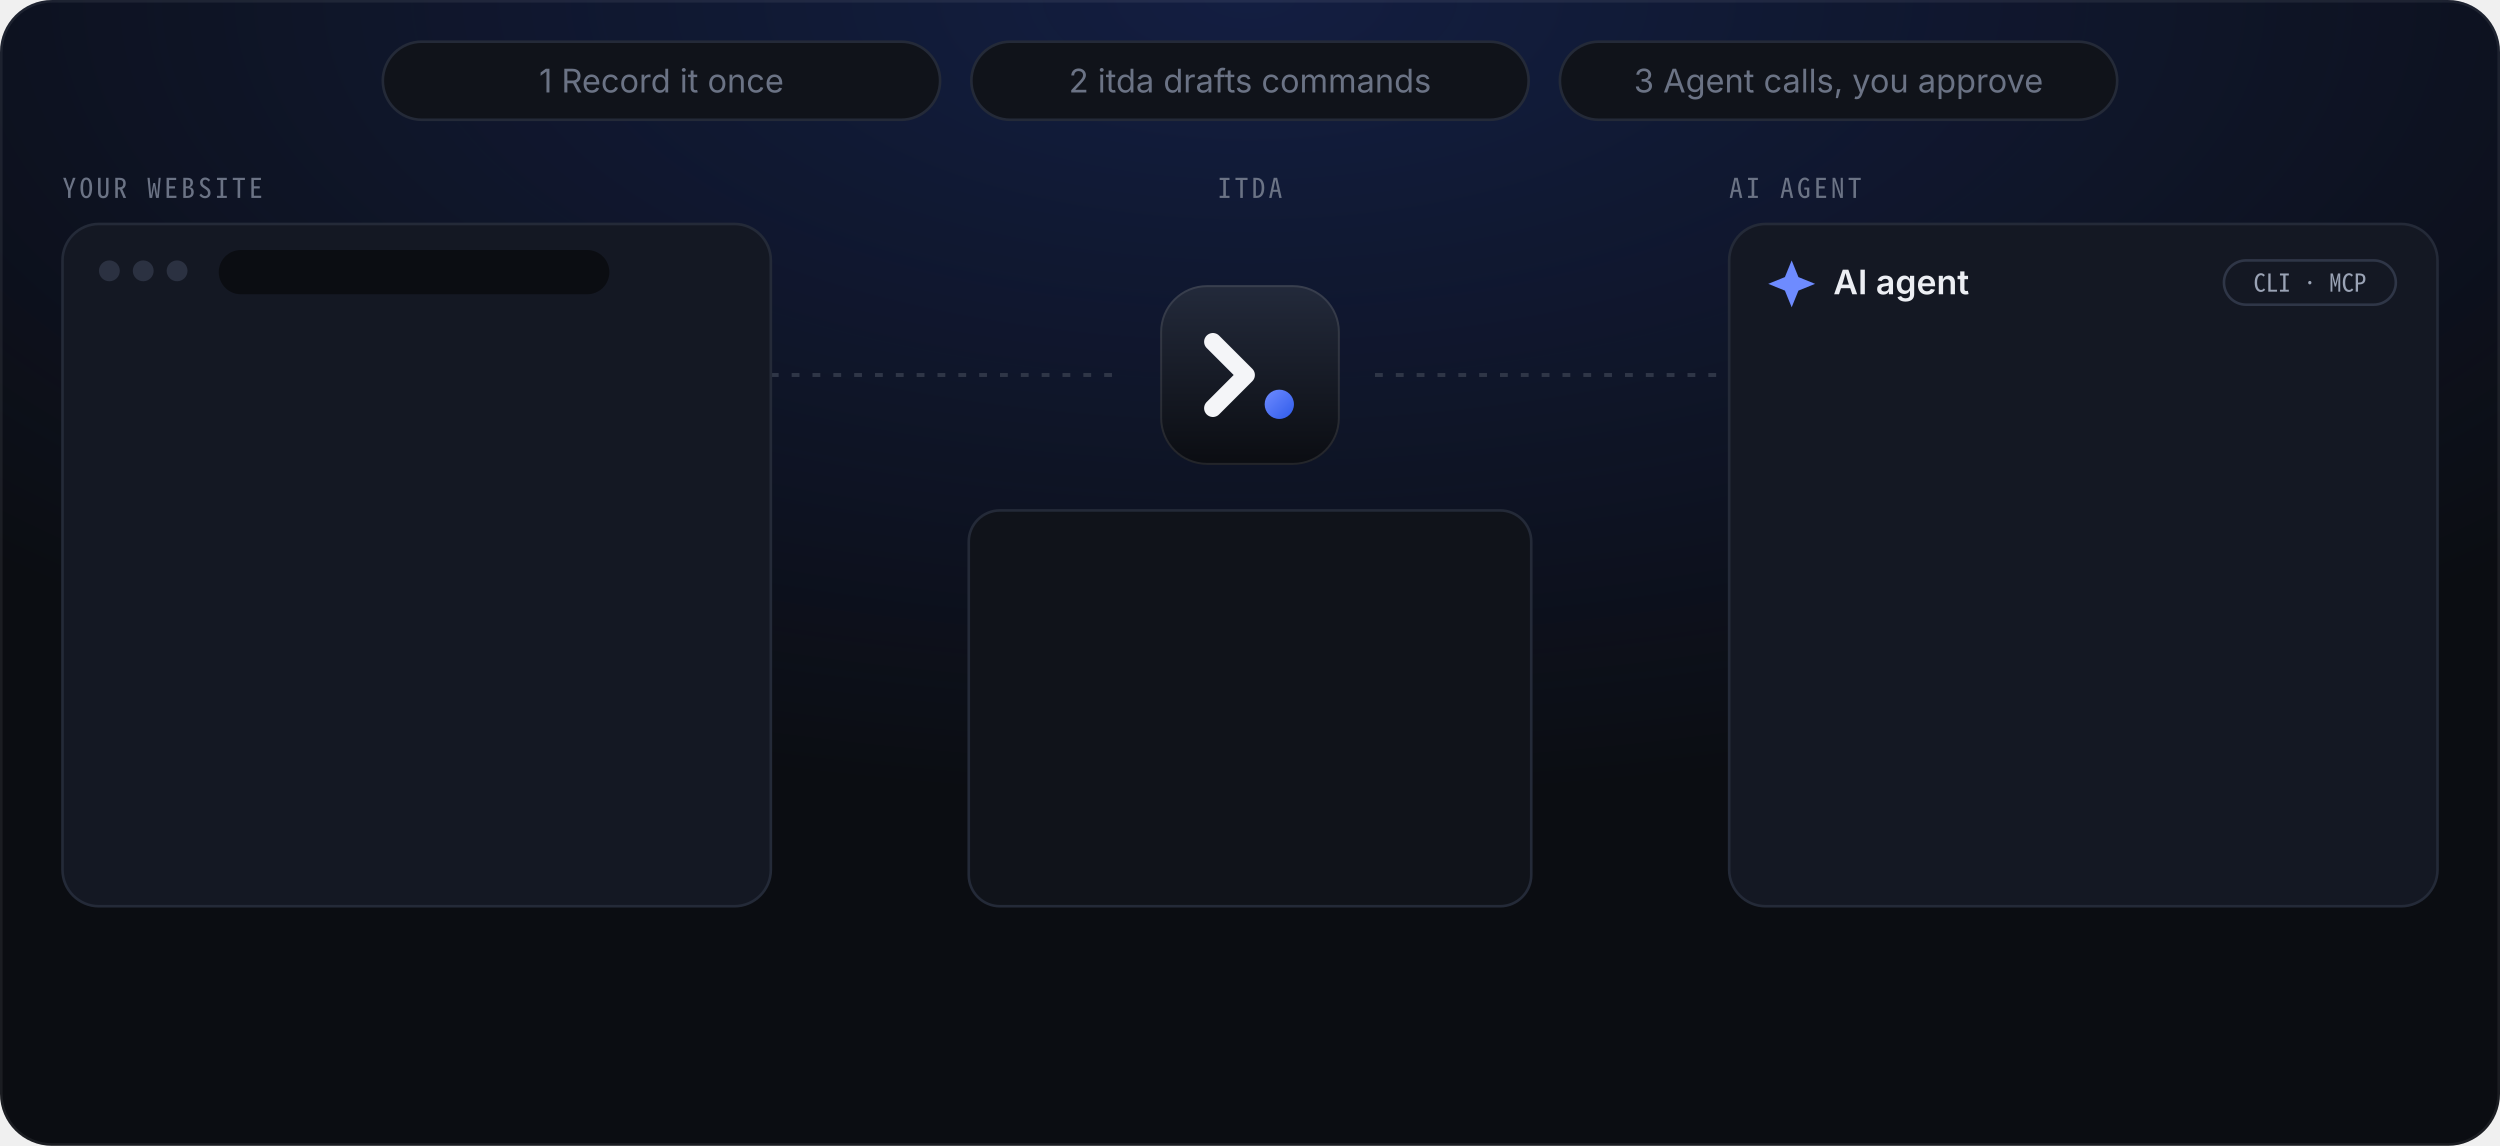
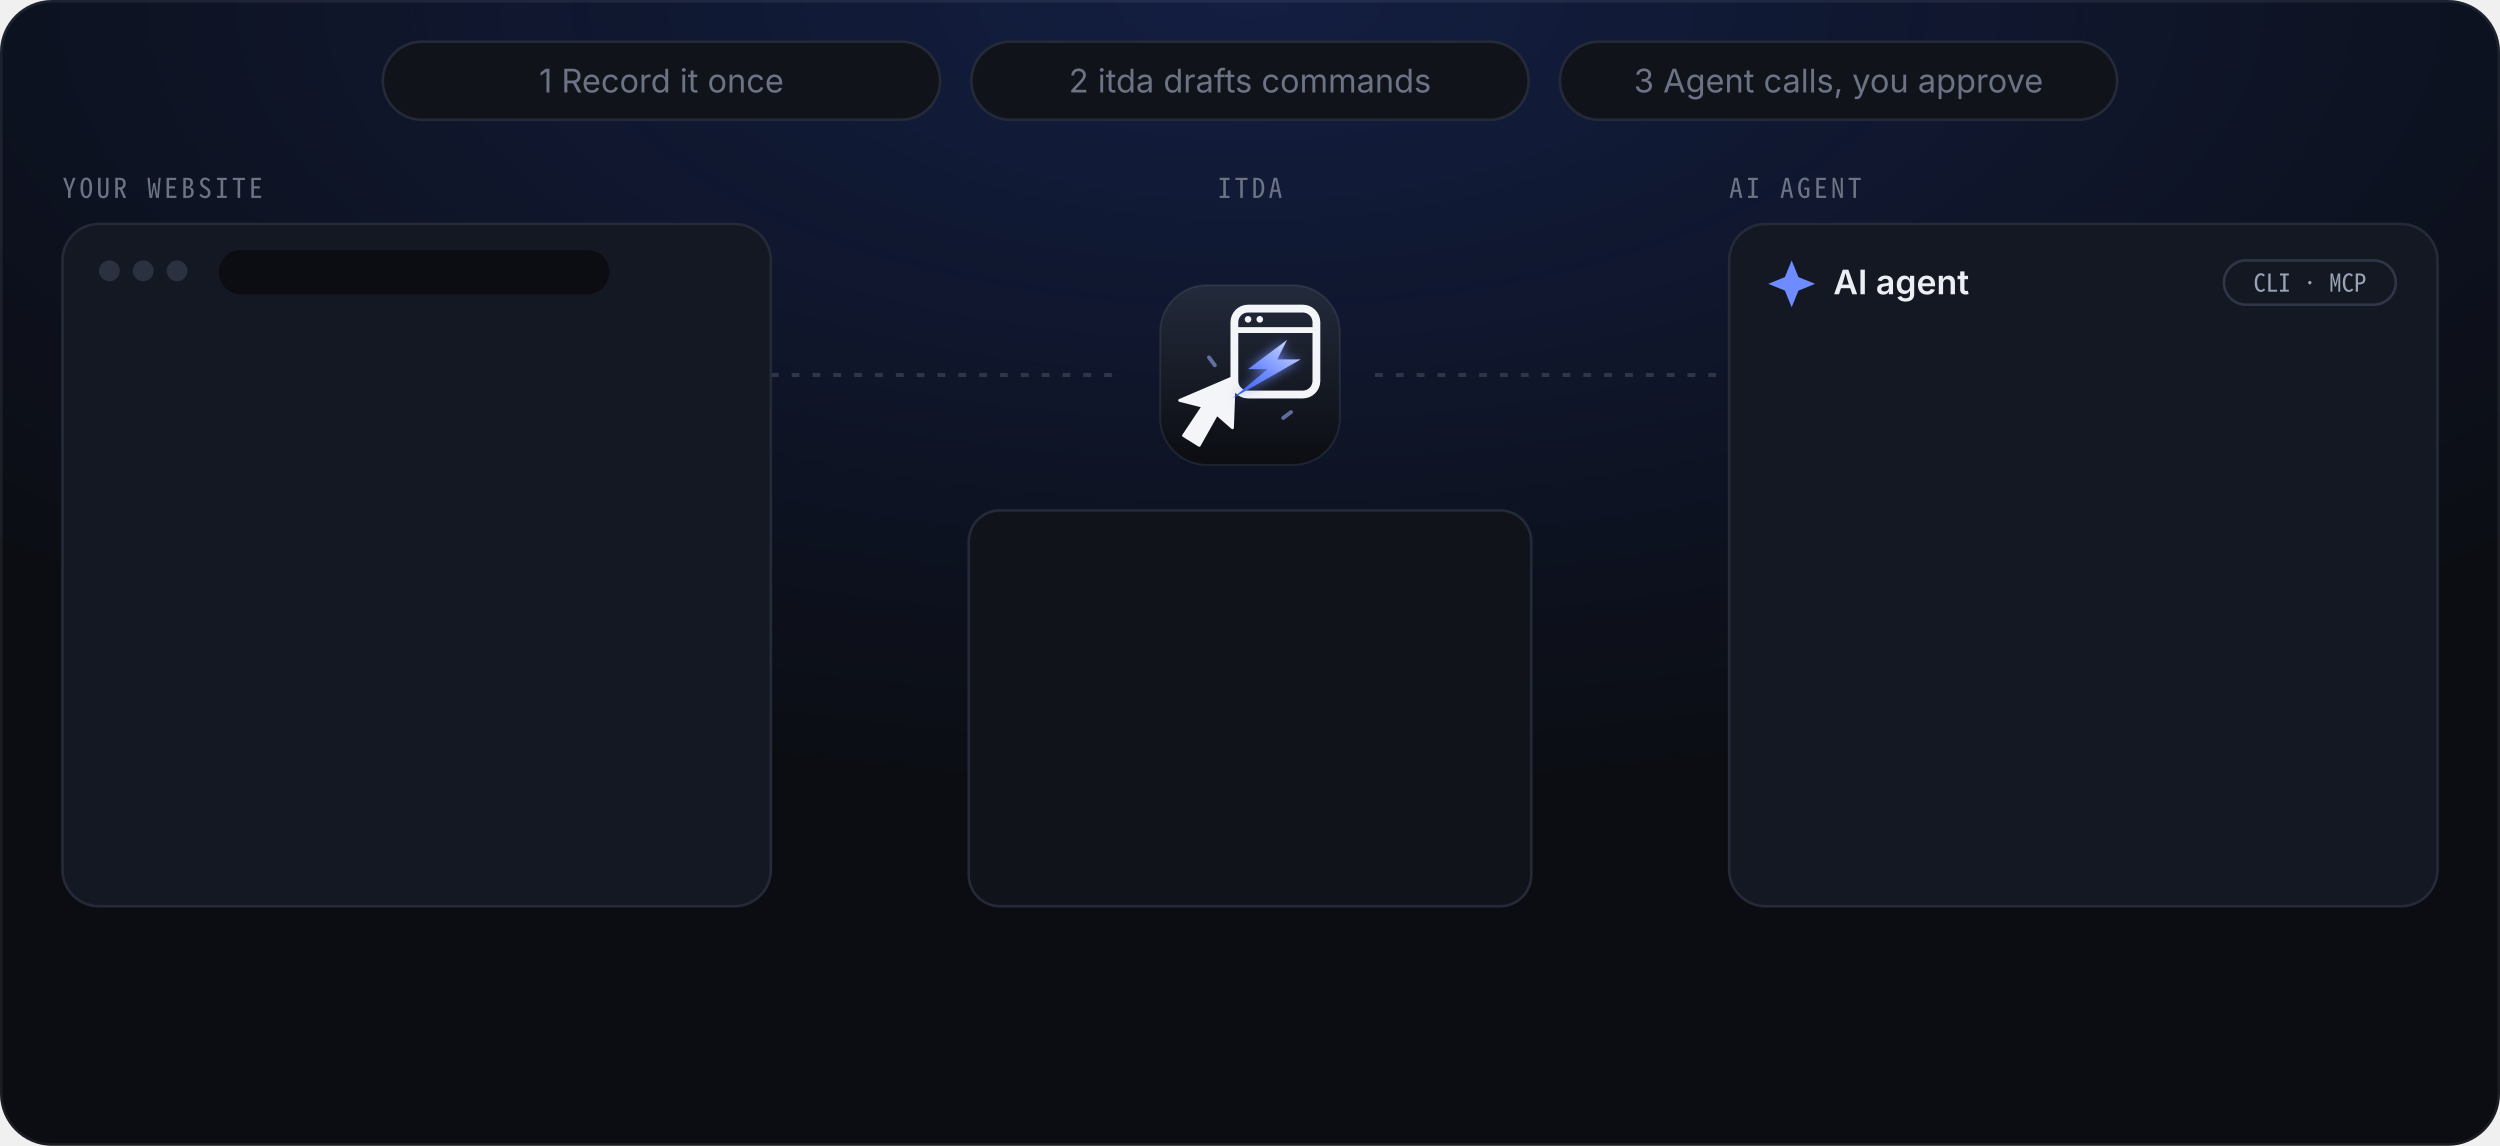
<svg xmlns="http://www.w3.org/2000/svg" width="960" height="440" viewBox="0 0 960 440" role="img" aria-label="How itda works: record a website once in your browser, itda drafts commands, the agent calls them and every change waits for your approval" lang="en">
  <defs>
    <linearGradient id="m-bg" x1="0" y1="0" x2="0" y2="1">
      <stop offset="0" stop-color="#232A3B" />
      <stop offset="1" stop-color="#0B0D12" />
    </linearGradient>
-     <linearGradient id="m-dot" x1="0" y1="0" x2="1" y2="1">
-       <stop offset="0" stop-color="#6E8BFF" />
-       <stop offset="1" stop-color="#2F5BEA" />
+     <linearGradient id="m-volt" x1="0" y1="1" x2=".8" y2="0">
+       <stop offset="0" stop-color="#2F5BEA" />
+       <stop offset=".5" stop-color="#6E8BFF" />
+       <stop offset="1" stop-color="#C9D6FF" />
    </linearGradient>
+     <filter id="m-glow" x="-50%" y="-40%" width="200%" height="180%">
+       <feGaussianBlur stdDeviation="2.8" />
+     </filter>
    <radialGradient id="bg-glow" cx=".5" cy="0" r=".7">
      <stop offset="0" stop-color="#2F5BEA" stop-opacity=".22" />
      <stop offset="1" stop-color="#2F5BEA" stop-opacity="0" />
    </radialGradient>
    <filter id="glow" x="-200%" y="-200%" width="500%" height="500%">
      <feGaussianBlur stdDeviation="2.5" result="b" />
      <feMerge>
        <feMergeNode in="b" />
        <feMergeNode in="SourceGraphic" />
      </feMerge>
    </filter>
    <filter id="shadow" x="-20%" y="-40%" width="140%" height="200%">
      <feDropShadow dx="0" dy="10" stdDeviation="12" flood-color="#000" flood-opacity=".6" />
    </filter>
  </defs>
  <style>
text{font-family:ui-monospace, SFMono-Regular, Menlo, Consolas, 'JetBrains Mono', 'D2Coding', 'Noto Sans Mono CJK KR', monospace}
.sans{font-family:-apple-system, BlinkMacSystemFont, 'Segoe UI', Inter, Helvetica, Arial, 'Apple SD Gothic Neo', 'Malgun Gothic', 'Noto Sans KR', sans-serif}
.cap{font-size:10.5px;letter-spacing:.12em;fill:#6B7385}
.origin{transform-box:fill-box;transform-origin:center}
[class^="k"]{opacity:0}
@keyframes k1{0.00%{opacity:1} 26.92%{opacity:1} 28.53%{opacity:0} 98.08%{opacity:0} 100.00%{opacity:1}}
.k1{animation:k1 15.6s cubic-bezier(.4,0,.2,1) infinite}
@keyframes k2{0.00%{opacity:0} 26.92%{opacity:0} 28.85%{opacity:1} 42.31%{opacity:1} 44.23%{opacity:0} 100.00%{opacity:0}}
.k2{animation:k2 15.6s cubic-bezier(.4,0,.2,1) infinite}
@keyframes k3{0.00%{opacity:0} 42.31%{opacity:0} 44.23%{opacity:1} 96.15%{opacity:1} 98.08%{opacity:0} 100.00%{opacity:0}}
.k3{animation:k3 15.6s cubic-bezier(.4,0,.2,1) infinite}
@keyframes k4{0.00%{opacity:1} 10.58%{opacity:1} 12.18%{opacity:0} 98.08%{opacity:0} 100.00%{opacity:1}}
.k4{animation:k4 15.6s cubic-bezier(.4,0,.2,1) infinite}
@keyframes k5{0.00%{opacity:0;transform:translateY(0px)} 11.22%{opacity:0;transform:translateY(0px)} 13.46%{opacity:1;transform:translateY(0)} 96.15%{opacity:1;transform:translateY(0)} 98.08%{opacity:0;transform:translateY(0)} 100.00%{opacity:0;transform:translateY(0)}}
.k5{animation:k5 15.6s cubic-bezier(.4,0,.2,1) infinite}
@keyframes k6{0.00%{opacity:0} 1.28%{opacity:0} 2.56%{opacity:1} 22.44%{opacity:1} 23.72%{opacity:0} 100.00%{opacity:0}}
.k6{animation:k6 15.6s cubic-bezier(.4,0,.2,1) infinite}
@keyframes k7{0.00%{opacity:1} 10.58%{opacity:1} 12.18%{opacity:0} 98.08%{opacity:0} 100.00%{opacity:1}}
.k7{animation:k7 15.6s cubic-bezier(.4,0,.2,1) infinite}
@keyframes k8{0.00%{opacity:0} 2.88%{opacity:0} 3.85%{opacity:1} 10.58%{opacity:1} 12.18%{opacity:0} 100.00%{opacity:0}}
.k8{animation:k8 15.6s cubic-bezier(.4,0,.2,1) infinite}
@keyframes k9{0.00%{opacity:0} 5.13%{opacity:0} 6.09%{opacity:1} 10.58%{opacity:1} 12.18%{opacity:0} 100.00%{opacity:0}}
.k9{animation:k9 15.6s cubic-bezier(.4,0,.2,1) infinite}
@keyframes k10{0.00%{opacity:0;transform:translate(230px,300px) scale(1)} 3.21%{opacity:0;transform:translate(230px,300px) scale(1)} 4.81%{opacity:1;transform:translate(210px,280px) scale(1)} 7.37%{opacity:1;transform:translate(168px,262px) scale(1)} 8.33%{opacity:1;transform:translate(168px,262px) scale(.82)} 8.97%{opacity:1;transform:translate(168px,262px) scale(1)} 9.62%{opacity:1;transform:translate(168px,262px) scale(1)} 11.22%{opacity:0;transform:translate(168px,262px) scale(1)} 100.00%{opacity:0;transform:translate(168px,262px) scale(1)}}
.k10{animation:k10 15.6s cubic-bezier(.4,0,.2,1) infinite}
@keyframes k11{0.00%{opacity:0;transform:translateY(0px)} 11.22%{opacity:0;transform:translateY(0px)} 13.46%{opacity:1;transform:translateY(0)} 96.15%{opacity:1;transform:translateY(0)} 98.08%{opacity:0;transform:translateY(0)} 100.00%{opacity:0;transform:translateY(0)}}
.k11{animation:k11 15.6s cubic-bezier(.4,0,.2,1) infinite}
@keyframes k12{0.00%{opacity:0;transform:translateY(0)} 12.82%{opacity:0;transform:translateY(0)} 13.78%{opacity:1;transform:translateY(0)} 16.03%{opacity:1;transform:translateY(34px)} 18.27%{opacity:1;transform:translateY(68px)} 19.55%{opacity:0;transform:translateY(68px)} 100.00%{opacity:0;transform:translateY(68px)}}
.k12{animation:k12 15.6s cubic-bezier(.4,0,.2,1) infinite}
@keyframes k13{0.00%{opacity:0;transform:translate(200px,200px) scale(1)} 18.59%{opacity:0;transform:translate(200px,200px) scale(1)} 19.55%{opacity:1;transform:translate(220px,170px) scale(1)} 20.83%{opacity:1;transform:translate(252px,140px) scale(1)} 21.47%{opacity:1;transform:translate(252px,140px) scale(.82)} 22.12%{opacity:1;transform:translate(252px,140px) scale(1)} 22.76%{opacity:1;transform:translate(252px,140px) scale(1)} 24.36%{opacity:0;transform:translate(252px,140px) scale(1)} 100.00%{opacity:0;transform:translate(252px,140px) scale(1)}}
.k13{animation:k13 15.6s cubic-bezier(.4,0,.2,1) infinite}
@keyframes k14{0.00%{opacity:0;transform:translateY(6px)} 84.94%{opacity:0;transform:translateY(6px)} 87.18%{opacity:1;transform:translateY(0)} 96.15%{opacity:1;transform:translateY(0)} 98.08%{opacity:0;transform:translateY(0)} 100.00%{opacity:0;transform:translateY(0)}}
.k14{animation:k14 15.6s cubic-bezier(.4,0,.2,1) infinite}
@keyframes k15{0.00%{opacity:0} 52.56%{opacity:0} 53.85%{opacity:1} 60.90%{opacity:1} 63.46%{opacity:0} 100.00%{opacity:0}}
.k15{animation:k15 15.6s cubic-bezier(.4,0,.2,1) infinite}
@keyframes k16{0.00%{opacity:0} 1.28%{opacity:0} 2.56%{opacity:1} 22.44%{opacity:1} 23.72%{opacity:0} 100.00%{opacity:0}}
.k16{animation:k16 15.6s cubic-bezier(.4,0,.2,1) infinite}
@keyframes k17{0.00%{opacity:0;transform:translateY(0px)} 24.04%{opacity:0;transform:translateY(0px)} 26.28%{opacity:1;transform:translateY(0)} 96.15%{opacity:1;transform:translateY(0)} 98.08%{opacity:0;transform:translateY(0)} 100.00%{opacity:0;transform:translateY(0)}}
.k17{animation:k17 15.6s cubic-bezier(.4,0,.2,1) infinite}
@keyframes k18{0.00%{opacity:0;transform:translateX(0)} 23.08%{opacity:0;transform:translateX(0)} 24.04%{opacity:1;transform:translateX(0)} 27.24%{opacity:1;transform:translateX(62px)} 28.21%{opacity:0;transform:translateX(62px)} 100.00%{opacity:0;transform:translateX(62px)}}
.k18{animation:k18 15.6s cubic-bezier(.4,0,.2,1) infinite}
@keyframes k19{0.00%{opacity:0;transform:scale(.85)} 27.56%{opacity:0;transform:scale(.85)} 28.53%{opacity:.7;transform:scale(.95)} 32.69%{opacity:0;transform:scale(1.25)} 100.00%{opacity:0;transform:scale(1.25)}}
.k19{animation:k19 15.6s cubic-bezier(.4,0,.2,1) infinite}
@keyframes k20{0.00%{opacity:0;transform:scale(.85)} 50.32%{opacity:0;transform:scale(.85)} 51.28%{opacity:.7;transform:scale(.95)} 55.45%{opacity:0;transform:scale(1.25)} 100.00%{opacity:0;transform:scale(1.25)}}
.k20{animation:k20 15.6s cubic-bezier(.4,0,.2,1) infinite}
@keyframes k21{0.00%{opacity:0;transform:scale(.85)} 81.73%{opacity:0;transform:scale(.85)} 82.69%{opacity:.7;transform:scale(.95)} 86.86%{opacity:0;transform:scale(1.25)} 100.00%{opacity:0;transform:scale(1.25)}}
.k21{animation:k21 15.6s cubic-bezier(.4,0,.2,1) infinite}
@keyframes k22{0.00%{opacity:0} 71.47%{opacity:0} 72.76%{opacity:1} 80.77%{opacity:1} 82.05%{opacity:0} 100.00%{opacity:0}}
.k22{animation:k22 15.6s cubic-bezier(.4,0,.2,1) infinite}
@keyframes k23{0.00%{opacity:0;transform:translateY(0px)} 27.88%{opacity:0;transform:translateY(0px)} 30.13%{opacity:1;transform:translateY(0)} 96.15%{opacity:1;transform:translateY(0)} 98.08%{opacity:0;transform:translateY(0)} 100.00%{opacity:0;transform:translateY(0)}}
.k23{animation:k23 15.6s cubic-bezier(.4,0,.2,1) infinite}
@keyframes k24{0.00%{opacity:0;transform:translateY(6px)} 31.41%{opacity:0;transform:translateY(6px)} 33.65%{opacity:1;transform:translateY(0)} 96.15%{opacity:1;transform:translateY(0)} 98.08%{opacity:0;transform:translateY(0)} 100.00%{opacity:0;transform:translateY(0)}}
.k24{animation:k24 15.6s cubic-bezier(.4,0,.2,1) infinite}
@keyframes k25{0.00%{opacity:0;transform:translateY(6px)} 33.97%{opacity:0;transform:translateY(6px)} 36.22%{opacity:1;transform:translateY(0)} 96.15%{opacity:1;transform:translateY(0)} 98.08%{opacity:0;transform:translateY(0)} 100.00%{opacity:0;transform:translateY(0)}}
.k25{animation:k25 15.6s cubic-bezier(.4,0,.2,1) infinite}
@keyframes k26{0.00%{opacity:0} 49.68%{opacity:0} 50.96%{opacity:1} 58.97%{opacity:1} 60.90%{opacity:0} 100.00%{opacity:0}}
.k26{animation:k26 15.6s cubic-bezier(.4,0,.2,1) infinite}
@keyframes k27{0.00%{opacity:0} 69.87%{opacity:0} 71.15%{opacity:1} 85.26%{opacity:1} 87.18%{opacity:0} 100.00%{opacity:0}}
.k27{animation:k27 15.6s cubic-bezier(.4,0,.2,1) infinite}
@keyframes k28{0.00%{opacity:0;transform:translateY(6px)} 36.54%{opacity:0;transform:translateY(6px)} 38.78%{opacity:1;transform:translateY(0)} 96.15%{opacity:1;transform:translateY(0)} 98.08%{opacity:0;transform:translateY(0)} 100.00%{opacity:0;transform:translateY(0)}}
.k28{animation:k28 15.6s cubic-bezier(.4,0,.2,1) infinite}
@keyframes k29{0.00%{opacity:0} 81.73%{opacity:0} 82.69%{opacity:1} 85.26%{opacity:1} 87.18%{opacity:0} 100.00%{opacity:0}}
.k29{animation:k29 15.6s cubic-bezier(.4,0,.2,1) infinite}
@keyframes k30{0.00%{opacity:0;transform:translateY(6px)} 38.46%{opacity:0;transform:translateY(6px)} 40.71%{opacity:1;transform:translateY(0)} 88.46%{opacity:1;transform:translateY(0)} 90.38%{opacity:0;transform:translateY(0)} 100.00%{opacity:0;transform:translateY(0)}}
.k30{animation:k30 15.6s cubic-bezier(.4,0,.2,1) infinite}
@keyframes k31{0.00%{opacity:0;transform:translateY(6px)} 89.74%{opacity:0;transform:translateY(6px)} 91.99%{opacity:1;transform:translateY(0)} 96.15%{opacity:1;transform:translateY(0)} 98.08%{opacity:0;transform:translateY(0)} 100.00%{opacity:0;transform:translateY(0)}}
.k31{animation:k31 15.6s cubic-bezier(.4,0,.2,1) infinite}
@keyframes k32{0.00%{opacity:0;transform:translateY(6px)} 43.59%{opacity:0;transform:translateY(6px)} 45.83%{opacity:1;transform:translateY(0)} 96.15%{opacity:1;transform:translateY(0)} 98.08%{opacity:0;transform:translateY(0)} 100.00%{opacity:0;transform:translateY(0)}}
.k32{animation:k32 15.6s cubic-bezier(.4,0,.2,1) infinite}
@keyframes k33{0.00%{opacity:0;transform:translateY(6px)} 46.47%{opacity:0;transform:translateY(6px)} 48.72%{opacity:1;transform:translateY(0)} 96.15%{opacity:1;transform:translateY(0)} 98.08%{opacity:0;transform:translateY(0)} 100.00%{opacity:0;transform:translateY(0)}}
.k33{animation:k33 15.6s cubic-bezier(.4,0,.2,1) infinite}
@keyframes k34{0.00%{opacity:0;transform:translateY(6px)} 60.90%{opacity:0;transform:translateY(6px)} 63.14%{opacity:1;transform:translateY(0)} 96.15%{opacity:1;transform:translateY(0)} 98.08%{opacity:0;transform:translateY(0)} 100.00%{opacity:0;transform:translateY(0)}}
.k34{animation:k34 15.6s cubic-bezier(.4,0,.2,1) infinite}
@keyframes k35{0.00%{opacity:0;transform:translateY(6px)} 65.38%{opacity:0;transform:translateY(6px)} 67.63%{opacity:1;transform:translateY(0)} 96.15%{opacity:1;transform:translateY(0)} 98.08%{opacity:0;transform:translateY(0)} 100.00%{opacity:0;transform:translateY(0)}}
.k35{animation:k35 15.6s cubic-bezier(.4,0,.2,1) infinite}
@keyframes k36{0.00%{opacity:0;transform:translateY(6px)} 67.95%{opacity:0;transform:translateY(6px)} 70.19%{opacity:1;transform:translateY(0)} 96.15%{opacity:1;transform:translateY(0)} 98.08%{opacity:0;transform:translateY(0)} 100.00%{opacity:0;transform:translateY(0)}}
.k36{animation:k36 15.6s cubic-bezier(.4,0,.2,1) infinite}
@keyframes k37{0.00%{opacity:0;transform:translateY(6px)} 72.44%{opacity:0;transform:translateY(6px)} 74.68%{opacity:1;transform:translateY(0)} 88.14%{opacity:1;transform:translateY(0)} 90.06%{opacity:0;transform:translateY(0)} 100.00%{opacity:0;transform:translateY(0)}}
.k37{animation:k37 15.6s cubic-bezier(.4,0,.2,1) infinite}
@keyframes k38{0.00%{opacity:0;transform:translateY(6px)} 89.74%{opacity:0;transform:translateY(6px)} 91.99%{opacity:1;transform:translateY(0)} 96.15%{opacity:1;transform:translateY(0)} 98.08%{opacity:0;transform:translateY(0)} 100.00%{opacity:0;transform:translateY(0)}}
.k38{animation:k38 15.6s cubic-bezier(.4,0,.2,1) infinite}
@keyframes k39{0.00%{opacity:0;transform:translateX(0)} 47.05%{opacity:0;transform:translateX(0)} 47.12%{opacity:1;transform:translateX(0)} 50.00%{opacity:1;transform:translateX(-136px)} 50.77%{opacity:0;transform:translateX(-136px)} 100.00%{opacity:0;transform:translateX(-136px)}}
.k39{animation:k39 15.6s cubic-bezier(.4,0,.2,1) infinite}
@keyframes k40{0.00%{opacity:0;transform:translateX(0)} 50.26%{opacity:0;transform:translateX(0)} 50.32%{opacity:1;transform:translateX(0)} 52.88%{opacity:1;transform:translateX(-136px)} 53.65%{opacity:0;transform:translateX(-136px)} 100.00%{opacity:0;transform:translateX(-136px)}}
.k40{animation:k40 15.6s cubic-bezier(.4,0,.2,1) infinite}
@keyframes k41{0.00%{opacity:0;transform:translateX(0)} 55.06%{opacity:0;transform:translateX(0)} 55.13%{opacity:1;transform:translateX(0)} 57.69%{opacity:1;transform:translateX(136px)} 58.46%{opacity:0;transform:translateX(136px)} 100.00%{opacity:0;transform:translateX(136px)}}
.k41{animation:k41 15.6s cubic-bezier(.4,0,.2,1) infinite}
@keyframes k42{0.00%{opacity:0;transform:translateX(0)} 57.95%{opacity:0;transform:translateX(0)} 58.01%{opacity:1;transform:translateX(0)} 60.58%{opacity:1;transform:translateX(136px)} 61.35%{opacity:0;transform:translateX(136px)} 100.00%{opacity:0;transform:translateX(136px)}}
.k42{animation:k42 15.6s cubic-bezier(.4,0,.2,1) infinite}
@keyframes k43{0.00%{opacity:0;transform:translateX(0)} 68.53%{opacity:0;transform:translateX(0)} 68.59%{opacity:1;transform:translateX(0)} 71.47%{opacity:1;transform:translateX(-136px)} 72.24%{opacity:0;transform:translateX(-136px)} 100.00%{opacity:0;transform:translateX(-136px)}}
.k43{animation:k43 15.6s cubic-bezier(.4,0,.2,1) infinite}
@keyframes k44{0.00%{opacity:0;transform:translateX(0)} 81.99%{opacity:0;transform:translateX(0)} 82.05%{opacity:1;transform:translateX(0)} 84.62%{opacity:1;transform:translateX(-136px)} 85.38%{opacity:0;transform:translateX(-136px)} 100.00%{opacity:0;transform:translateX(-136px)}}
.k44{animation:k44 15.6s cubic-bezier(.4,0,.2,1) infinite}
@keyframes k45{0.00%{opacity:0;transform:translateX(0)} 85.19%{opacity:0;transform:translateX(0)} 85.26%{opacity:1;transform:translateX(0)} 87.18%{opacity:1;transform:translateX(136px)} 87.95%{opacity:0;transform:translateX(136px)} 100.00%{opacity:0;transform:translateX(136px)}}
.k45{animation:k45 15.6s cubic-bezier(.4,0,.2,1) infinite}
@keyframes k46{0.00%{opacity:0;transform:translateX(0)} 87.12%{opacity:0;transform:translateX(0)} 87.18%{opacity:1;transform:translateX(0)} 89.10%{opacity:1;transform:translateX(136px)} 89.87%{opacity:0;transform:translateX(136px)} 100.00%{opacity:0;transform:translateX(136px)}}
.k46{animation:k46 15.6s cubic-bezier(.4,0,.2,1) infinite}
@keyframes k47{0.00%{opacity:0;transform:translateY(16px)} 74.04%{opacity:0;transform:translateY(16px)} 76.60%{opacity:1;transform:translateY(0)} 83.01%{opacity:1;transform:translateY(0)} 84.94%{opacity:0;transform:translateY(8px)} 100.00%{opacity:0;transform:translateY(8px)}}
.k47{animation:k47 15.6s cubic-bezier(.4,0,.2,1) infinite}
@keyframes k48{0.00%{opacity:0} 80.13%{opacity:0} 80.77%{opacity:1} 100.00%{opacity:1}}
.k48{animation:k48 15.6s cubic-bezier(.4,0,.2,1) infinite}
@keyframes k49{0.00%{opacity:0;transform:translate(693.14px,450px) scale(1)} 76.28%{opacity:0;transform:translate(693.14px,450px) scale(1)} 77.24%{opacity:1;transform:translate(673.14px,440px) scale(1)} 79.49%{opacity:1;transform:translate(603.14px,410px) scale(1)} 80.00%{opacity:1;transform:translate(603.14px,410px) scale(.82)} 80.64%{opacity:1;transform:translate(603.14px,410px) scale(1)} 83.01%{opacity:1;transform:translate(603.14px,410px) scale(1)} 84.62%{opacity:0;transform:translate(603.14px,410px) scale(1)} 100.00%{opacity:0;transform:translate(603.14px,410px) scale(1)}}
.k49{animation:k49 15.6s cubic-bezier(.4,0,.2,1) infinite}
@media (prefers-reduced-motion: reduce){[class^="k"]{animation:none!important;transform:none!important}.still{opacity:1}}
</style>
  <rect width="960" height="440" rx="20" fill="#0B0D12" />
  <rect width="960" height="440" rx="20" fill="url(#bg-glow)" />
  <rect x=".5" y=".5" width="959" height="439" rx="19.5" fill="none" stroke="#fff" stroke-opacity=".07" />
  <rect x="147.0" y="16" width="214" height="30" rx="15" fill="#10131A" stroke="#242A38" />
  <text x="254.0" y="35.5" text-anchor="middle" class="sans" font-size="12.5" fill="#6B7385">1  Record it once</text>
  <g class="k1">
    <rect x="147.0" y="16" width="214" height="30" rx="15" fill="#2F5BEA" fill-opacity=".18" stroke="#6E8BFF" stroke-opacity=".7" />
    <text x="254.0" y="35.5" text-anchor="middle" class="sans" font-size="12.5" font-weight="600" fill="#ECEEF3">1  Record it once</text>
  </g>
  <rect x="373.0" y="16" width="214" height="30" rx="15" fill="#10131A" stroke="#242A38" />
  <text x="480.0" y="35.5" text-anchor="middle" class="sans" font-size="12.5" fill="#6B7385">2  itda drafts commands</text>
  <g class="k2">
    <rect x="373.0" y="16" width="214" height="30" rx="15" fill="#2F5BEA" fill-opacity=".18" stroke="#6E8BFF" stroke-opacity=".7" />
    <text x="480.0" y="35.5" text-anchor="middle" class="sans" font-size="12.5" font-weight="600" fill="#ECEEF3">2  itda drafts commands</text>
  </g>
  <rect x="599.0" y="16" width="214" height="30" rx="15" fill="#10131A" stroke="#242A38" />
  <text x="706.0" y="35.5" text-anchor="middle" class="sans" font-size="12.5" fill="#6B7385">3  Agent calls, you approve</text>
  <g class="k3 still">
    <rect x="599.0" y="16" width="214" height="30" rx="15" fill="#2F5BEA" fill-opacity=".18" stroke="#6E8BFF" stroke-opacity=".7" />
    <text x="706.0" y="35.5" text-anchor="middle" class="sans" font-size="12.5" font-weight="600" fill="#ECEEF3">3  Agent calls, you approve</text>
  </g>
  <text x="24" y="76" class="mono cap">YOUR WEBSITE</text>
  <text x="480" y="76" text-anchor="middle" class="mono cap">ITDA</text>
  <text x="664" y="76" class="mono cap">AI AGENT</text>
  <line x1="296" y1="144" x2="432" y2="144" stroke="#2F3647" stroke-width="1.5" stroke-dasharray="3 5" />
  <line x1="528" y1="144" x2="664" y2="144" stroke="#2F3647" stroke-width="1.5" stroke-dasharray="3 5" />
  <rect x="24" y="86" width="272" height="262" rx="14" fill="#141823" stroke="#242A38" />
  <circle cx="42" cy="104" r="4" fill="#2B3141" />
  <circle cx="55" cy="104" r="4" fill="#2B3141" />
  <circle cx="68" cy="104" r="4" fill="#2B3141" />
  <rect x="84" y="96" width="150" height="17" rx="8.5" fill="#0B0D12" />
  <text class="k4" x="96" y="108.5" font-size="10" fill="#6B7385">intranet.example/login</text>
  <text class="k5 still" x="96" y="108.5" font-size="10" fill="#6B7385">intranet.example/board</text>
  <g class="k6">
    <rect x="242" y="96" width="40" height="17" rx="8.5" fill="#FF5C5C" fill-opacity=".14" />
    <circle cx="253" cy="104.5" r="3.5" fill="#FF5C5C" />
    <text x="260" y="108.5" font-size="9.5" font-weight="600" fill="#FF7A7A">REC</text>
  </g>
  <g class="k7">
    <text x="40" y="146" class="sans" font-size="15" font-weight="600" fill="#ECEEF3">Sign in</text>
    <rect x="40" y="162" width="240" height="28" rx="7" fill="#0B0D12" stroke="#2F3647" />
    <rect x="40" y="200" width="240" height="28" rx="7" fill="#0B0D12" stroke="#2F3647" />
    <rect x="40" y="244" width="240" height="30" rx="8" fill="#2F5BEA" />
    <text x="160" y="263.5" text-anchor="middle" class="sans" font-size="12" font-weight="600" fill="#fff">Sign in</text>
  </g>
  <text class="k8" x="52" y="180" font-size="11.5" fill="#ECEEF3">kim</text>
  <text class="k9" x="52" y="219" font-size="11.5" letter-spacing="2" fill="#ECEEF3">••••••••</text>
  <g class="k10">
    <path d="M0 0v15l4-3.6 2.6 6 2.6-1.1-2.6-5.9h5.4z" fill="#fff" stroke="#0B0D12" stroke-width="1.2" stroke-linejoin="round" />
  </g>
  <g class="k11 still">
    <text x="40" y="143" class="sans" font-size="14" font-weight="600" fill="#ECEEF3">Notices</text>
    <rect x="229.2" y="128" width="50.8" height="21" rx="6" fill="#2F5BEA" fill-opacity=".85" />
    <text x="254.6" y="142.5" text-anchor="middle" class="sans" font-size="11" font-weight="600" fill="#fff">Write</text>
    <rect x="40" y="160" width="240" height="26" rx="6" fill="#10131A" stroke="#242A38" />
    <text x="52" y="177" font-size="10" fill="#6B7385">12</text>
    <text x="76" y="177" class="sans" font-size="11.5" fill="#9AA3B5">Maintenance: mail server</text>
    <rect x="40" y="194" width="240" height="26" rx="6" fill="#10131A" stroke="#242A38" />
    <text x="52" y="211" font-size="10" fill="#6B7385">13</text>
    <text x="76" y="211" class="sans" font-size="11.5" fill="#9AA3B5">Holiday schedule</text>
    <rect x="40" y="228" width="240" height="26" rx="6" fill="#10131A" stroke="#242A38" />
    <text x="52" y="245" font-size="10" fill="#6B7385">14</text>
    <text x="76" y="245" class="sans" font-size="11.5" fill="#9AA3B5">Maintenance: VPN</text>
  </g>
  <rect class="k12" x="40" y="160" width="240" height="26" rx="6" fill="#2F5BEA" fill-opacity=".16" stroke="#6E8BFF" stroke-opacity=".8" />
  <g class="k13">
    <path d="M0 0v15l4-3.6 2.6 6 2.6-1.1-2.6-5.9h5.4z" fill="#fff" stroke="#0B0D12" stroke-width="1.2" stroke-linejoin="round" />
  </g>
  <g class="k14 still">
    <rect x="40" y="262" width="240" height="26" rx="6" fill="#3DD68C" fill-opacity=".1" stroke="#3DD68C" stroke-opacity=".55" />
    <text x="52" y="279" font-size="10" fill="#3DD68C">15</text>
    <text x="76" y="279" class="sans" font-size="11.5" fill="#ECEEF3">Server maintenance</text>
  </g>
  <g class="k15" fill="none" stroke="#3DD68C" stroke-opacity=".8">
    <rect x="40" y="160" width="240" height="26" rx="6" />
    <rect x="40" y="228" width="240" height="26" rx="6" />
  </g>
  <text class="k16" x="40" y="334" font-size="10" fill="#FF7A7A">⏺ recording board.har</text>
  <text class="k17 still" x="40" y="334" font-size="10" fill="#6B7385">board.har saved · values dropped</text>
  <g class="k18">
    <rect x="304" y="134" width="68" height="20" rx="6" fill="#141823" stroke="#6E8BFF" stroke-opacity=".8" />
    <text x="338" y="148" text-anchor="middle" font-size="10" fill="#B4C3FF">board.har</text>
  </g>
  <circle class="k19 origin" cx="480" cy="144" r="44" fill="none" stroke="#6E8BFF" stroke-width="2" />
  <circle class="k20 origin" cx="480" cy="144" r="44" fill="none" stroke="#3DD68C" stroke-width="2" />
  <circle class="k21 origin" cx="480" cy="144" r="44" fill="none" stroke="#3DD68C" stroke-width="2" />
  <g transform="translate(444 108) scale(.75)">
-     <rect x="2" y="2" width="92" height="92" rx="24" fill="url(#m-bg)" />
-     <rect x="2.5" y="2.5" width="91" height="91" rx="23.5" fill="none" stroke="#fff" stroke-opacity=".1" />
-     <path d="M29 31 L46 48 L29 65" fill="none" stroke="#F4F5F8" stroke-width="9" stroke-linecap="round" stroke-linejoin="round" />
-     <circle cx="63" cy="63" r="7.5" fill="url(#m-dot)" />
+     <rect class="tile" x="2" y="2" width="92" height="92" rx="24" fill="url(#m-bg)" stroke="#fff" stroke-width="1" stroke-opacity=".08" />
+     <g class="window" fill="none" stroke="#F4F5F8">
+       <rect x="40" y="14" width="42" height="44" rx="7" stroke-width="4" />
+       <path d="M41 25H81" stroke-width="3" />
+     </g>
+     <circle cx="47" cy="19.5" r="1.7" fill="#F4F5F8" />
+     <circle cx="53" cy="19.5" r="1.7" fill="#F4F5F8" />
+     <path class="cursor" d="M40 49L39 75L31 68L22 84L14 79L24 64L12 61Z" fill="#F4F5F8" stroke="#F4F5F8" stroke-width="1.5" stroke-linejoin="round" />
+     <path class="bolt-glow" d="M67 30L47 45H57L39 60L74 40H62Z" fill="#6E8BFF" opacity=".85" filter="url(#m-glow)" />
+     <path class="bolt" d="M67 30L47 45H57L39 60L74 40H62Z" fill="url(#m-volt)" />
+     <path class="arcs" d="M27 39L30 43M65 70L69 67" fill="none" stroke="#9DB4FF" stroke-width="2" stroke-linecap="round" opacity=".55" />
  </g>
  <g class="k22">
    <circle cx="480" cy="144" r="44" fill="#F5B041" fill-opacity=".08" stroke="#F5B041" stroke-width="2" stroke-dasharray="5 5" />
    <rect x="502" y="160" width="22" height="22" rx="7" fill="#F5B041" />
    <path d="M508.5 170v-2.5a4.5 4.5 0 0 1 9 0v2.5" fill="none" stroke="#0B0D12" stroke-width="1.8" />
    <rect x="507" y="170" width="12" height="8" rx="2" fill="#0B0D12" />
  </g>
  <rect x="372" y="196" width="216" height="152" rx="12" fill="#10131A" stroke="#242A38" />
  <text class="k23 still" x="386" y="218" font-size="10.5" fill="#9AA3B5">
    <tspan fill="#6E8BFF">$</tspan> itda draft har board.har</text>
  <g class="k24 still">
    <rect x="384" y="232" width="192" height="26" rx="7" fill="#141823" stroke="#2F3647" />
    <text x="396" y="249" font-size="11.5" fill="#ECEEF3">list-notices</text>
    <rect x="528.4" y="237" width="39.6" height="16" rx="8" fill="#3DD68C" fill-opacity=".14" />
    <text x="548.2" y="248.5" text-anchor="middle" font-size="9.5" font-weight="600" fill="#3DD68C">READ</text>
  </g>
  <g class="k25 still">
    <rect x="384" y="266" width="192" height="26" rx="7" fill="#141823" stroke="#2F3647" />
    <text x="396" y="283" font-size="11.5" fill="#ECEEF3">create-notice</text>
    <rect x="515.6" y="271" width="52.4" height="16" rx="8" fill="#F5B041" fill-opacity=".14" />
    <text x="541.8" y="282.5" text-anchor="middle" font-size="9.5" font-weight="600" fill="#F5B041">CHANGE</text>
  </g>
  <rect class="k26" x="384" y="232" width="192" height="26" rx="7" fill="none" stroke="#3DD68C" stroke-width="1.5" />
  <rect class="k27" x="384" y="266" width="192" height="26" rx="7" fill="none" stroke="#F5B041" stroke-width="1.5" />
  <text class="k28 still" x="396" y="308" font-size="10" fill="#6B7385">↳ fresh CSRF token per post</text>
  <text class="k29" x="396" y="308" font-size="10" fill="#3DD68C">↳ fresh CSRF token per post</text>
  <text class="k30" x="386" y="332" font-size="10.5" fill="#3DD68C">✓ 2 commands drafted</text>
  <text class="k31 still" x="386" y="332" font-size="10.5" fill="#6E8BFF">✓ audit log chain verified</text>
  <rect x="664" y="86" width="272" height="262" rx="14" fill="#141823" stroke="#242A38" />
  <path d="M688 100l2.6 6.4 6.4 2.6-6.4 2.6-2.6 6.4-2.6-6.4-6.4-2.6 6.4-2.6z" fill="#6E8BFF" />
  <text x="704" y="113" class="sans" font-size="13" font-weight="600" fill="#ECEEF3">AI agent</text>
  <rect x="854" y="100" width="66" height="17" rx="8.5" fill="none" stroke="#2F3647" />
  <text x="887" y="112" text-anchor="middle" font-size="9.5" fill="#9AA3B5">CLI · MCP</text>
  <g class="k32 still">
    <rect x="741.44" y="128" width="178.56" height="26" rx="10" fill="#2F5BEA" />
    <text x="908" y="145" text-anchor="end" class="sans" font-size="11.5" fill="#fff">Any maintenance notices?</text>
  </g>
  <text class="k33 still" x="680" y="176" font-size="11" fill="#6E8BFF">→ board.list-notices</text>
  <g class="k34 still">
    <rect x="680" y="186" width="174.68" height="26" rx="8" fill="#3DD68C" fill-opacity=".1" stroke="#3DD68C" stroke-opacity=".45" />
    <text x="691" y="203" font-size="11" fill="#3DD68C">✓ 2 found · read ran now</text>
  </g>
  <g class="k35 still">
    <rect x="767.2" y="224" width="152.8" height="26" rx="10" fill="#2F5BEA" />
    <text x="908" y="241" text-anchor="end" class="sans" font-size="11.5" fill="#fff">Post a server notice</text>
  </g>
  <text class="k36 still" x="680" y="272" font-size="11" fill="#6E8BFF">→ board.create-notice</text>
  <g class="k37">
    <rect x="680" y="284" width="143.88" height="26" rx="8" fill="#F5B041" fill-opacity=".1" stroke="#F5B041" stroke-opacity=".45" />
    <text x="691" y="301" font-size="11" fill="#F5B041">⏸ approval_required</text>
  </g>
  <g class="k38 still">
    <rect x="680" y="284" width="162.36" height="26" rx="8" fill="#3DD68C" fill-opacity=".1" stroke="#3DD68C" stroke-opacity=".45" />
    <text x="691" y="301" font-size="11" fill="#3DD68C">✓ posted once · logged</text>
  </g>
  <circle class="k39" cx="664" cy="144" r="4.5" fill="#6E8BFF" filter="url(#glow)" />
  <circle class="k40" cx="432" cy="144" r="4.5" fill="#6E8BFF" filter="url(#glow)" />
  <circle class="k41" cx="296" cy="144" r="4.5" fill="#3DD68C" filter="url(#glow)" />
  <circle class="k42" cx="528" cy="144" r="4.5" fill="#3DD68C" filter="url(#glow)" />
  <circle class="k43" cx="664" cy="144" r="4.5" fill="#F5B041" filter="url(#glow)" />
  <circle class="k44" cx="432" cy="144" r="4.5" fill="#3DD68C" filter="url(#glow)" />
  <circle class="k45" cx="296" cy="144" r="4.5" fill="#3DD68C" filter="url(#glow)" />
  <circle class="k46" cx="528" cy="144" r="4.5" fill="#3DD68C" filter="url(#glow)" />
  <g class="k47">
    <rect x="290" y="334" width="380" height="94" rx="14" fill="#1A1F2C" stroke="#F5B041" stroke-opacity=".55" filter="url(#shadow)" />
    <rect x="306" y="350" width="24" height="24" rx="7" fill="#F5B041" fill-opacity=".16" />
    <path d="M313.5 361v-2.5a4.5 4.5 0 0 1 9 0v2.5" fill="none" stroke="#F5B041" stroke-width="1.8" />
    <rect x="312" y="361" width="12" height="8" rx="2" fill="#F5B041" />
    <text x="342" y="366" class="sans" font-size="13" font-weight="600" fill="#ECEEF3">Approve this change?</text>
    <text x="342" y="386" font-size="10.5" fill="#9AA3B5">board.create-notice  title="Server maintenance"</text>
    <rect x="471.64" y="396" width="64.64" height="24" rx="7" fill="none" stroke="#2F3647" />
    <text x="503.96" y="412" text-anchor="middle" class="sans" font-size="11.5" fill="#9AA3B5">Reject</text>
    <rect x="544.28" y="396" width="109.72" height="24" rx="7" fill="#2F5BEA" />
    <text x="599.14" y="412" text-anchor="middle" class="sans" font-size="11.5" font-weight="600" fill="#fff">Approve</text>
    <g class="k48">
      <rect x="544.28" y="396" width="109.72" height="24" rx="7" fill="#3DD68C" />
      <text x="599.14" y="412" text-anchor="middle" class="sans" font-size="11.5" font-weight="600" fill="#0B0D12">Approved once</text>
    </g>
  </g>
  <g class="k49">
    <path d="M0 0v15l4-3.6 2.6 6 2.6-1.1-2.6-5.9h5.4z" fill="#fff" stroke="#0B0D12" stroke-width="1.2" stroke-linejoin="round" />
  </g>
</svg>
